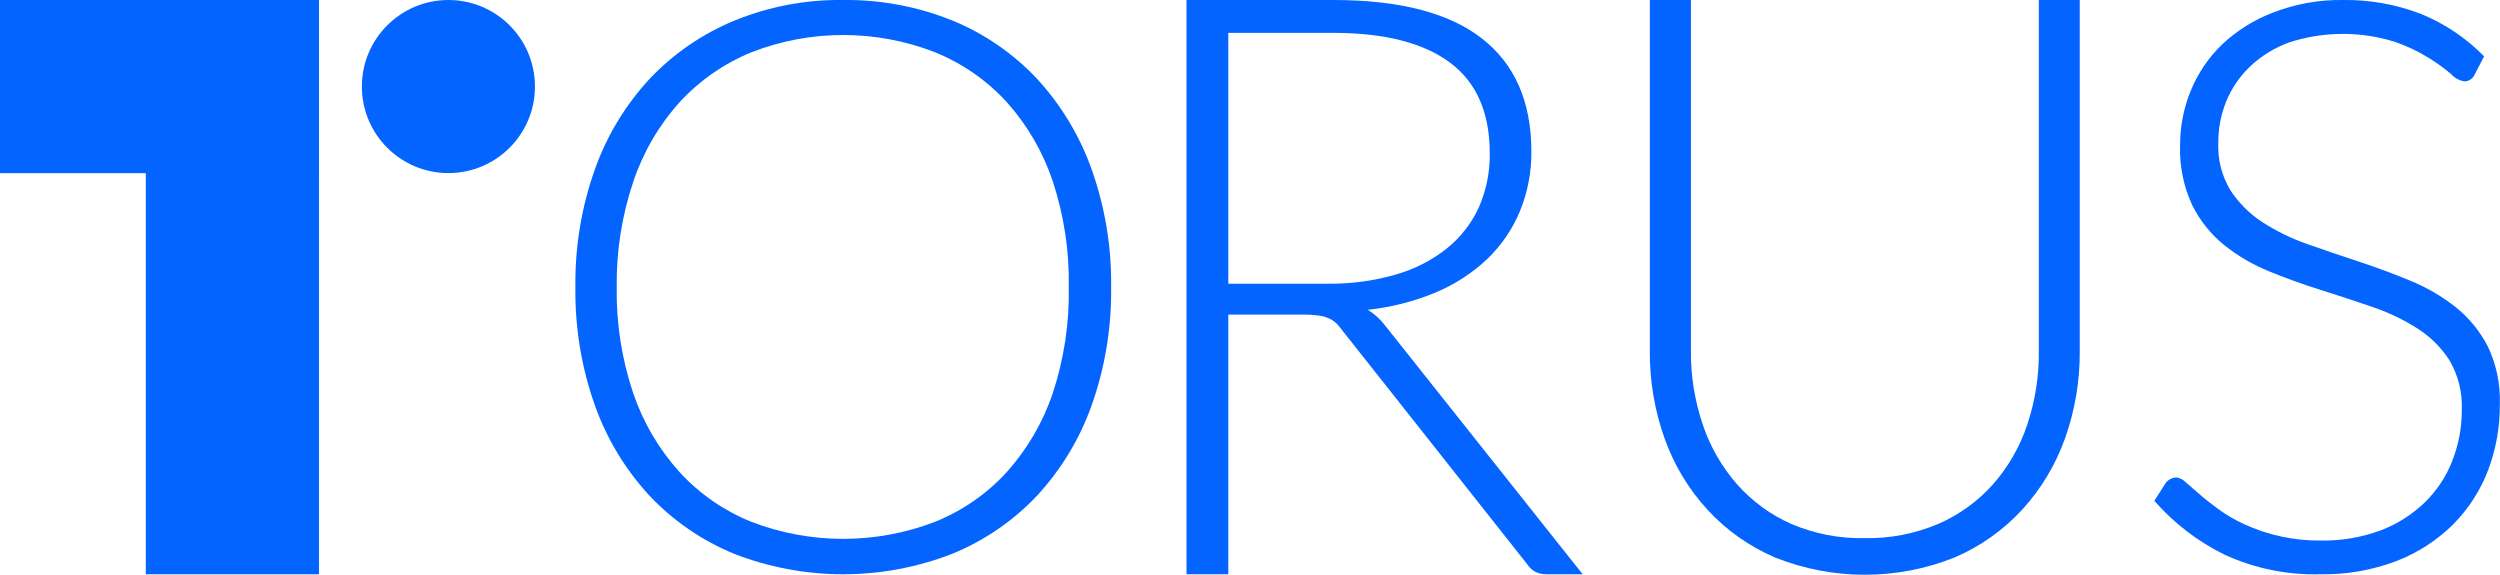
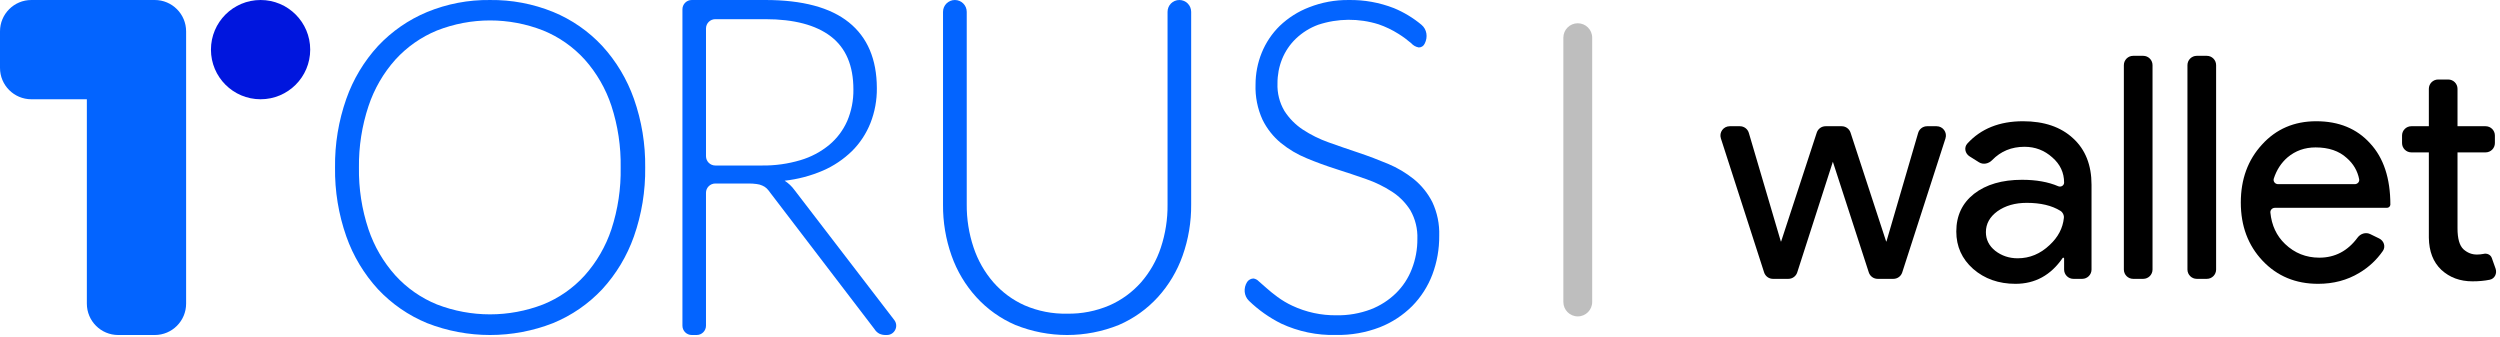
- <svg xmlns="http://www.w3.org/2000/svg" viewBox="0 0 313.44 72">
-   <defs>
-     <style>.a{fill:#0364FF;}</style>
-   </defs>
-   <path class="a" d="M139.31,36a42.64,42.64,0,0,1-2.44,14.81A33,33,0,0,1,130,62.17a30.51,30.51,0,0,1-10.63,7.27,37.7,37.7,0,0,1-27.31,0,30.52,30.52,0,0,1-10.61-7.27,33,33,0,0,1-6.87-11.36A42.64,42.64,0,0,1,72.14,36a42.48,42.48,0,0,1,2.44-14.76A33,33,0,0,1,81.45,9.88,30.84,30.84,0,0,1,92.06,2.59,34.83,34.83,0,0,1,105.7,0a35.41,35.41,0,0,1,13.67,2.56A30.32,30.32,0,0,1,130,9.86a33.19,33.19,0,0,1,6.87,11.38A42.48,42.48,0,0,1,139.31,36ZM134,36a40.28,40.28,0,0,0-2-13.25,28.3,28.3,0,0,0-5.78-9.95,24.83,24.83,0,0,0-9-6.25,31.69,31.69,0,0,0-23,0,25.12,25.12,0,0,0-9,6.25,28.39,28.39,0,0,0-5.83,10A40,40,0,0,0,77.32,36a39.88,39.88,0,0,0,2.06,13.27,28.39,28.39,0,0,0,5.83,9.93,24.82,24.82,0,0,0,9,6.23,32.1,32.1,0,0,0,23,0,24.54,24.54,0,0,0,9-6.23A28.3,28.3,0,0,0,132,49.27,40.15,40.15,0,0,0,134,36Z" />
-   <path class="a" d="M198.43,72H194a3.32,3.32,0,0,1-1.45-.28,2.87,2.87,0,0,1-1.09-1l-23.1-29.21a7.42,7.42,0,0,0-.84-1,3.24,3.24,0,0,0-1-.63,4.36,4.36,0,0,0-1.27-.33,13,13,0,0,0-1.81-.11H154V72h-5.24V0h18.42q12.41,0,18.6,4.81T192,18.93a19.32,19.32,0,0,1-1.43,7.53,17.66,17.66,0,0,1-4.09,6,21.6,21.6,0,0,1-6.46,4.2,30.73,30.73,0,0,1-8.53,2.18,8.1,8.1,0,0,1,2.19,2Zm-32-36.43a29.38,29.38,0,0,0,8.57-1.15,18.31,18.31,0,0,0,6.41-3.28,14.17,14.17,0,0,0,4-5.14,16.18,16.18,0,0,0,1.37-6.77q0-7.68-5-11.39T167.19,4.12H154V35.57Z" />
-   <path class="a" d="M233.8,67.47A22.54,22.54,0,0,0,243,65.69a19.78,19.78,0,0,0,6.86-4.95,21.73,21.73,0,0,0,4.3-7.47A28.21,28.21,0,0,0,255.62,44V0h5.13V44a31.82,31.82,0,0,1-1.86,11,26.28,26.28,0,0,1-5.36,8.9,24.73,24.73,0,0,1-8.49,6,30.32,30.32,0,0,1-22.48,0,24.63,24.63,0,0,1-8.49-6,26.12,26.12,0,0,1-5.36-8.9,31.82,31.82,0,0,1-1.86-11V0H212V43.94a28.21,28.21,0,0,0,1.48,9.28,22,22,0,0,0,4.28,7.47,19.65,19.65,0,0,0,6.83,5A22.22,22.22,0,0,0,233.8,67.47Z" />
-   <path class="a" d="M310.26,9.35a1.4,1.4,0,0,1-1.29.85,2.87,2.87,0,0,1-1.67-.92,22.53,22.53,0,0,0-2.76-2,20.93,20.93,0,0,0-4.36-2.06A21.82,21.82,0,0,0,287,5.32a14.11,14.11,0,0,0-4.88,3,12.68,12.68,0,0,0-3,4.38,13.64,13.64,0,0,0-1,5.22,10.66,10.66,0,0,0,1.51,5.92,13.74,13.74,0,0,0,4,4,26.27,26.27,0,0,0,5.65,2.76c2.1.74,4.27,1.48,6.49,2.21s4.39,1.54,6.49,2.41a23.65,23.65,0,0,1,5.65,3.31,15.32,15.32,0,0,1,4,4.9,15.59,15.59,0,0,1,1.51,7.24A22.86,22.86,0,0,1,311.93,59a19.49,19.49,0,0,1-4.41,6.79,20.71,20.71,0,0,1-7.06,4.55A25.68,25.68,0,0,1,290.9,72a27,27,0,0,1-12-2.46,28.26,28.26,0,0,1-8.8-6.75l1.39-2.18a1.75,1.75,0,0,1,1.39-.75,2,2,0,0,1,1.15.6l1.69,1.46c.66.59,1.46,1.22,2.39,1.9a19.23,19.23,0,0,0,3.23,1.89A22.4,22.4,0,0,0,291,67.77a20.53,20.53,0,0,0,7.47-1.27A16.25,16.25,0,0,0,304,63a14.66,14.66,0,0,0,3.45-5.2,17.19,17.19,0,0,0,1.2-6.44,11.39,11.39,0,0,0-1.52-6.15,13.17,13.17,0,0,0-4-4,26.1,26.1,0,0,0-5.64-2.71c-2.11-.73-4.27-1.44-6.5-2.14s-4.38-1.47-6.49-2.34a22.36,22.36,0,0,1-5.65-3.3,15.14,15.14,0,0,1-4-5,16.57,16.57,0,0,1-1.52-7.54,18,18,0,0,1,1.34-6.82,17.1,17.1,0,0,1,3.93-5.79,19.26,19.26,0,0,1,6.4-4A23.29,23.29,0,0,1,293.69,0a26.33,26.33,0,0,1,9.83,1.74,23.45,23.45,0,0,1,7.93,5.33Z" />
-   <rect class="a" width="39.99" height="21.71" />
-   <rect class="a" x="18.28" y="0.03" width="21.71" height="71.97" />
-   <circle class="a" cx="56.22" cy="10.85" r="10.85" />
+ <svg xmlns="http://www.w3.org/2000/svg" width="193" height="26" viewBox="0 0 193 26" fill="none">
+   <path fill-rule="evenodd" clip-rule="evenodd" d="M48.939 18.252C49.539 16.544 49.833 14.743 49.809 12.932C49.832 11.127 49.538 9.332 48.939 7.63C48.405 6.115 47.572 4.725 46.49 3.543C45.428 2.405 44.136 1.511 42.701 0.921C41.153 0.293 39.496 -0.02 37.828 0.001C36.161 -0.021 34.508 0.296 32.966 0.931C31.536 1.526 30.247 2.419 29.183 3.55C28.101 4.729 27.268 6.117 26.735 7.63C26.136 9.332 25.841 11.127 25.865 12.932C25.84 14.743 26.135 16.544 26.735 18.252C27.268 19.765 28.101 21.153 29.183 22.332C30.246 23.463 31.535 24.353 32.966 24.943C36.097 26.169 39.57 26.169 42.701 24.943C44.134 24.354 45.426 23.464 46.49 22.332C47.572 21.153 48.405 19.765 48.939 18.252ZM47.202 8.173C47.702 9.708 47.943 11.317 47.915 12.932C47.945 14.55 47.704 16.161 47.202 17.698C46.764 19.017 46.061 20.231 45.138 21.265C44.25 22.245 43.153 23.01 41.93 23.503C39.291 24.523 36.37 24.523 33.731 23.503C32.51 23.007 31.414 22.242 30.523 21.265C29.596 20.232 28.889 19.018 28.445 17.698C27.934 16.163 27.686 14.551 27.711 12.932C27.691 11.321 27.941 9.718 28.448 8.191C28.889 6.862 29.596 5.64 30.527 4.599C31.419 3.622 32.515 2.855 33.735 2.354C36.371 1.319 39.297 1.319 41.934 2.354C43.156 2.852 44.252 3.619 45.142 4.599C46.064 5.635 46.766 6.852 47.202 8.173Z" fill="#0364FF" />
+   <path fill-rule="evenodd" clip-rule="evenodd" d="M68.468 25.862C69.064 25.862 69.401 25.179 69.038 24.706L61.334 14.669C61.126 14.384 60.868 14.14 60.574 13.951C61.592 13.838 62.589 13.575 63.535 13.168C64.364 12.808 65.123 12.297 65.777 11.659C66.39 11.051 66.873 10.317 67.197 9.504C67.535 8.646 67.704 7.726 67.693 6.8C67.686 4.57 66.967 2.88 65.534 1.728C64.102 0.576 61.95 0 59.078 0H53.402C53.005 0 52.684 0.322 52.684 0.718V25.144C52.684 25.54 53.005 25.862 53.402 25.862H53.784C54.181 25.862 54.502 25.54 54.502 25.144V14.885C54.502 14.488 54.824 14.167 55.221 14.167H57.779C57.989 14.165 58.199 14.178 58.408 14.206C58.56 14.222 58.708 14.262 58.849 14.325C58.977 14.377 59.094 14.454 59.196 14.551C59.303 14.662 59.401 14.782 59.487 14.91L67.506 25.402C67.6 25.554 67.73 25.678 67.884 25.761C68.043 25.834 68.215 25.868 68.388 25.862H68.468ZM61.793 12.364C60.826 12.652 59.824 12.791 58.818 12.777H55.221C54.825 12.777 54.503 12.455 54.503 12.058V2.198C54.503 1.802 54.825 1.48 55.221 1.48H59.082C61.301 1.482 62.989 1.928 64.146 2.816C65.303 3.705 65.882 5.068 65.882 6.907C65.894 7.744 65.732 8.573 65.406 9.339C65.088 10.058 64.613 10.69 64.018 11.185C63.359 11.727 62.602 12.127 61.793 12.364Z" fill="#0364FF" />
+   <path d="M82.379 24.215C83.502 24.236 84.616 24.018 85.649 23.576C86.579 23.169 87.411 22.562 88.087 21.8C88.769 21.018 89.289 20.107 89.616 19.119C89.971 18.047 90.147 16.922 90.135 15.792V0.912C90.135 0.408 90.543 0 91.046 0V0C91.55 0 91.958 0.408 91.958 0.912V15.792C91.969 17.137 91.746 18.473 91.297 19.74C90.879 20.922 90.231 22.008 89.392 22.934C88.548 23.86 87.52 24.593 86.374 25.087C83.809 26.121 80.95 26.121 78.385 25.087C77.239 24.595 76.21 23.86 75.367 22.934C74.527 22.009 73.879 20.922 73.462 19.74C73.013 18.473 72.79 17.137 72.801 15.792V0.915C72.801 0.41 73.211 0 73.716 0V0C74.222 0 74.632 0.41 74.632 0.915V15.77C74.621 16.902 74.799 18.028 75.158 19.101C75.485 20.087 76.002 20.998 76.679 21.782C77.349 22.551 78.178 23.163 79.106 23.576C80.14 24.022 81.256 24.24 82.379 24.215Z" fill="#0364FF" />
+   <path d="M109.99 3.359C109.912 3.545 109.733 3.665 109.534 3.664C109.306 3.626 109.097 3.509 108.943 3.334C108.636 3.07 108.31 2.83 107.967 2.616C107.483 2.31 106.965 2.061 106.425 1.876C104.904 1.4 103.276 1.412 101.763 1.912C101.121 2.147 100.534 2.514 100.037 2.989C99.578 3.432 99.216 3.968 98.976 4.562C98.738 5.158 98.618 5.795 98.622 6.437C98.592 7.183 98.778 7.922 99.156 8.563C99.524 9.136 100.006 9.626 100.571 10C101.196 10.41 101.867 10.743 102.569 10.991C103.312 11.257 104.08 11.522 104.865 11.784C105.65 12.047 106.418 12.338 107.161 12.65C107.878 12.95 108.55 13.35 109.159 13.839C109.746 14.319 110.228 14.918 110.574 15.599C110.955 16.409 111.138 17.301 111.108 18.199C111.117 19.221 110.938 20.235 110.581 21.19C110.235 22.105 109.703 22.936 109.021 23.629C108.307 24.341 107.457 24.897 106.524 25.263C105.444 25.678 104.297 25.881 103.142 25.859C101.68 25.899 100.227 25.596 98.898 24.976C97.988 24.521 97.153 23.93 96.42 23.223C96.025 22.841 95.984 22.234 96.277 21.769V21.769C96.389 21.605 96.572 21.505 96.769 21.499C96.924 21.523 97.067 21.599 97.175 21.715L97.773 22.239C98.007 22.451 98.289 22.677 98.618 22.921C98.977 23.185 99.359 23.412 99.761 23.6C100.831 24.102 101.999 24.355 103.178 24.34C104.079 24.356 104.975 24.201 105.82 23.884C106.549 23.604 107.215 23.176 107.776 22.627C108.31 22.101 108.726 21.464 108.996 20.759C109.283 20.023 109.427 19.238 109.421 18.447C109.451 17.674 109.264 16.908 108.883 16.238C108.52 15.661 108.037 15.17 107.468 14.801C106.844 14.397 106.174 14.07 105.473 13.828C104.727 13.566 103.963 13.311 103.174 13.059C102.385 12.808 101.625 12.531 100.879 12.219C100.159 11.926 99.485 11.526 98.88 11.034C98.288 10.545 97.805 9.932 97.465 9.238C97.079 8.391 96.895 7.463 96.928 6.53C96.927 5.69 97.088 4.858 97.402 4.081C97.719 3.298 98.192 2.59 98.792 2.002C99.446 1.376 100.215 0.888 101.055 0.565C102.035 0.18 103.079 -0.012 104.129 0.001C105.317 -0.018 106.497 0.195 107.606 0.626C108.378 0.945 109.096 1.379 109.737 1.913C110.161 2.266 110.242 2.869 109.99 3.359V3.359Z" fill="#0364FF" />
+   <path fill-rule="evenodd" clip-rule="evenodd" d="M2.421 0C1.084 0 0 1.084 0 2.421V5.242C0 6.579 1.084 7.663 2.421 7.663H6.705V23.441C6.705 24.779 7.789 25.863 9.126 25.863H11.947C13.284 25.863 14.368 24.779 14.368 23.441V5.262C14.368 5.255 14.368 5.249 14.368 5.242V2.421C14.368 1.084 13.284 0 11.947 0H9.126H2.421Z" fill="#0364FF" />
+   <path d="M20.117 7.663C22.233 7.663 23.948 5.948 23.948 3.832C23.948 1.715 22.233 0 20.117 0C18.001 0 16.285 1.715 16.285 3.832C16.285 5.948 18.001 7.663 20.117 7.663Z" fill="#0016DE" />
+   <path d="M121.804 1.796C122.419 1.796 122.917 2.294 122.917 2.909V23.313C122.917 23.928 122.419 24.426 121.804 24.426V24.426C121.19 24.426 120.691 23.928 120.691 23.313V2.909C120.691 2.294 121.19 1.796 121.804 1.796V1.796Z" fill="#BEBEBE" />
+   <path d="M149.507 9.745C149.994 9.745 150.34 10.22 150.191 10.684L146.853 21.029C146.758 21.326 146.482 21.527 146.17 21.527H144.954C144.643 21.527 144.367 21.326 144.271 21.03L141.497 12.486L138.747 21.028C138.651 21.325 138.375 21.527 138.063 21.527H136.872C136.561 21.527 136.284 21.326 136.189 21.029L132.852 10.684C132.702 10.22 133.048 9.745 133.535 9.745H134.321C134.639 9.745 134.92 9.954 135.01 10.26L137.48 18.641H137.504L140.253 10.24C140.349 9.944 140.625 9.745 140.935 9.745H142.179C142.49 9.745 142.765 9.944 142.862 10.24L145.61 18.641H145.634L148.081 10.262C148.171 9.955 148.452 9.745 148.771 9.745H149.507Z" fill="black" />
+   <path d="M153.311 17.92C153.311 18.497 153.552 18.978 154.033 19.363C154.53 19.747 155.107 19.94 155.765 19.94C156.695 19.94 157.521 19.595 158.242 18.906C158.887 18.304 159.25 17.61 159.331 16.825C159.354 16.606 159.251 16.393 159.064 16.277C158.403 15.866 157.536 15.66 156.462 15.66C155.564 15.66 154.811 15.876 154.201 16.309C153.608 16.742 153.311 17.279 153.311 17.92ZM156.174 9.36C157.81 9.36 159.1 9.801 160.047 10.682C160.993 11.548 161.466 12.742 161.466 14.265V20.808C161.466 21.205 161.144 21.527 160.747 21.527H160.067C159.671 21.527 159.349 21.205 159.349 20.808V19.954C159.349 19.92 159.321 19.892 159.286 19.892V19.892C159.265 19.892 159.246 19.902 159.234 19.919C158.322 21.247 157.109 21.911 155.596 21.911C154.298 21.911 153.207 21.527 152.325 20.757C151.459 19.988 151.026 19.026 151.026 17.872C151.026 16.654 151.483 15.684 152.397 14.962C153.327 14.241 154.562 13.88 156.102 13.88C157.194 13.88 158.125 14.046 158.897 14.378C159.104 14.467 159.349 14.322 159.349 14.097V14.097C159.349 13.327 159.044 12.678 158.435 12.149C157.826 11.604 157.112 11.332 156.294 11.332C155.291 11.332 154.458 11.675 153.793 12.362C153.526 12.639 153.103 12.733 152.778 12.528L152.049 12.07C151.702 11.851 151.604 11.382 151.881 11.08C152.93 9.933 154.361 9.36 156.174 9.36Z" fill="black" />
+   <path d="M165.456 4.31C165.853 4.31 166.175 4.632 166.175 5.029V20.808C166.175 21.205 165.853 21.527 165.456 21.527H164.68C164.283 21.527 163.962 21.205 163.962 20.808V5.029C163.962 4.632 164.283 4.31 164.68 4.31H165.456Z" fill="black" />
+   <path d="M170.366 4.31C170.763 4.31 171.084 4.632 171.084 5.029V20.808C171.084 21.205 170.763 21.527 170.366 21.527H169.59C169.193 21.527 168.871 21.205 168.871 20.808V5.029C168.871 4.632 169.193 4.31 169.59 4.31H170.366Z" fill="black" />
+   <path d="M178.956 21.911C177.224 21.911 175.796 21.318 174.674 20.132C173.551 18.946 172.99 17.447 172.99 15.636C172.99 13.84 173.535 12.35 174.626 11.163C175.716 9.961 177.111 9.36 178.811 9.36C180.559 9.36 181.946 9.929 182.973 11.067C184.015 12.189 184.536 13.768 184.536 15.804V15.804C184.523 15.941 184.408 16.044 184.271 16.044H175.621C175.418 16.044 175.254 16.212 175.274 16.413C175.371 17.398 175.748 18.205 176.406 18.834C177.143 19.539 178.025 19.892 179.052 19.892C180.26 19.892 181.244 19.375 182.005 18.342C182.23 18.037 182.637 17.905 182.978 18.071L183.675 18.411C184.04 18.59 184.189 19.039 183.957 19.373C183.474 20.069 182.865 20.634 182.131 21.07C181.201 21.631 180.142 21.911 178.956 21.911ZM175.537 13.785C175.466 14.004 175.638 14.217 175.867 14.217H181.79C182 14.217 182.167 14.038 182.127 13.832C181.999 13.186 181.68 12.641 181.169 12.197C180.575 11.652 179.773 11.38 178.763 11.38C177.929 11.38 177.208 11.636 176.598 12.149C176.107 12.574 175.753 13.119 175.537 13.785Z" fill="black" />
+   <path d="M190.874 21.719C189.912 21.719 189.11 21.422 188.469 20.829C187.843 20.236 187.523 19.411 187.507 18.353V11.764H186.156C185.76 11.764 185.438 11.443 185.438 11.046V10.463C185.438 10.066 185.76 9.745 186.156 9.745H187.507V6.856C187.507 6.459 187.828 6.138 188.225 6.138H189.001C189.398 6.138 189.72 6.459 189.72 6.856V9.745H191.888C192.285 9.745 192.606 10.066 192.606 10.463V11.046C192.606 11.443 192.285 11.764 191.888 11.764H189.72V17.631C189.72 18.417 189.872 18.954 190.177 19.242C190.481 19.515 190.826 19.651 191.211 19.651C191.387 19.651 191.556 19.635 191.716 19.603V19.603C191.982 19.531 192.276 19.656 192.367 19.916L192.657 20.733C192.789 21.106 192.595 21.518 192.207 21.596C191.801 21.678 191.356 21.719 190.874 21.719Z" fill="black" />
</svg>
